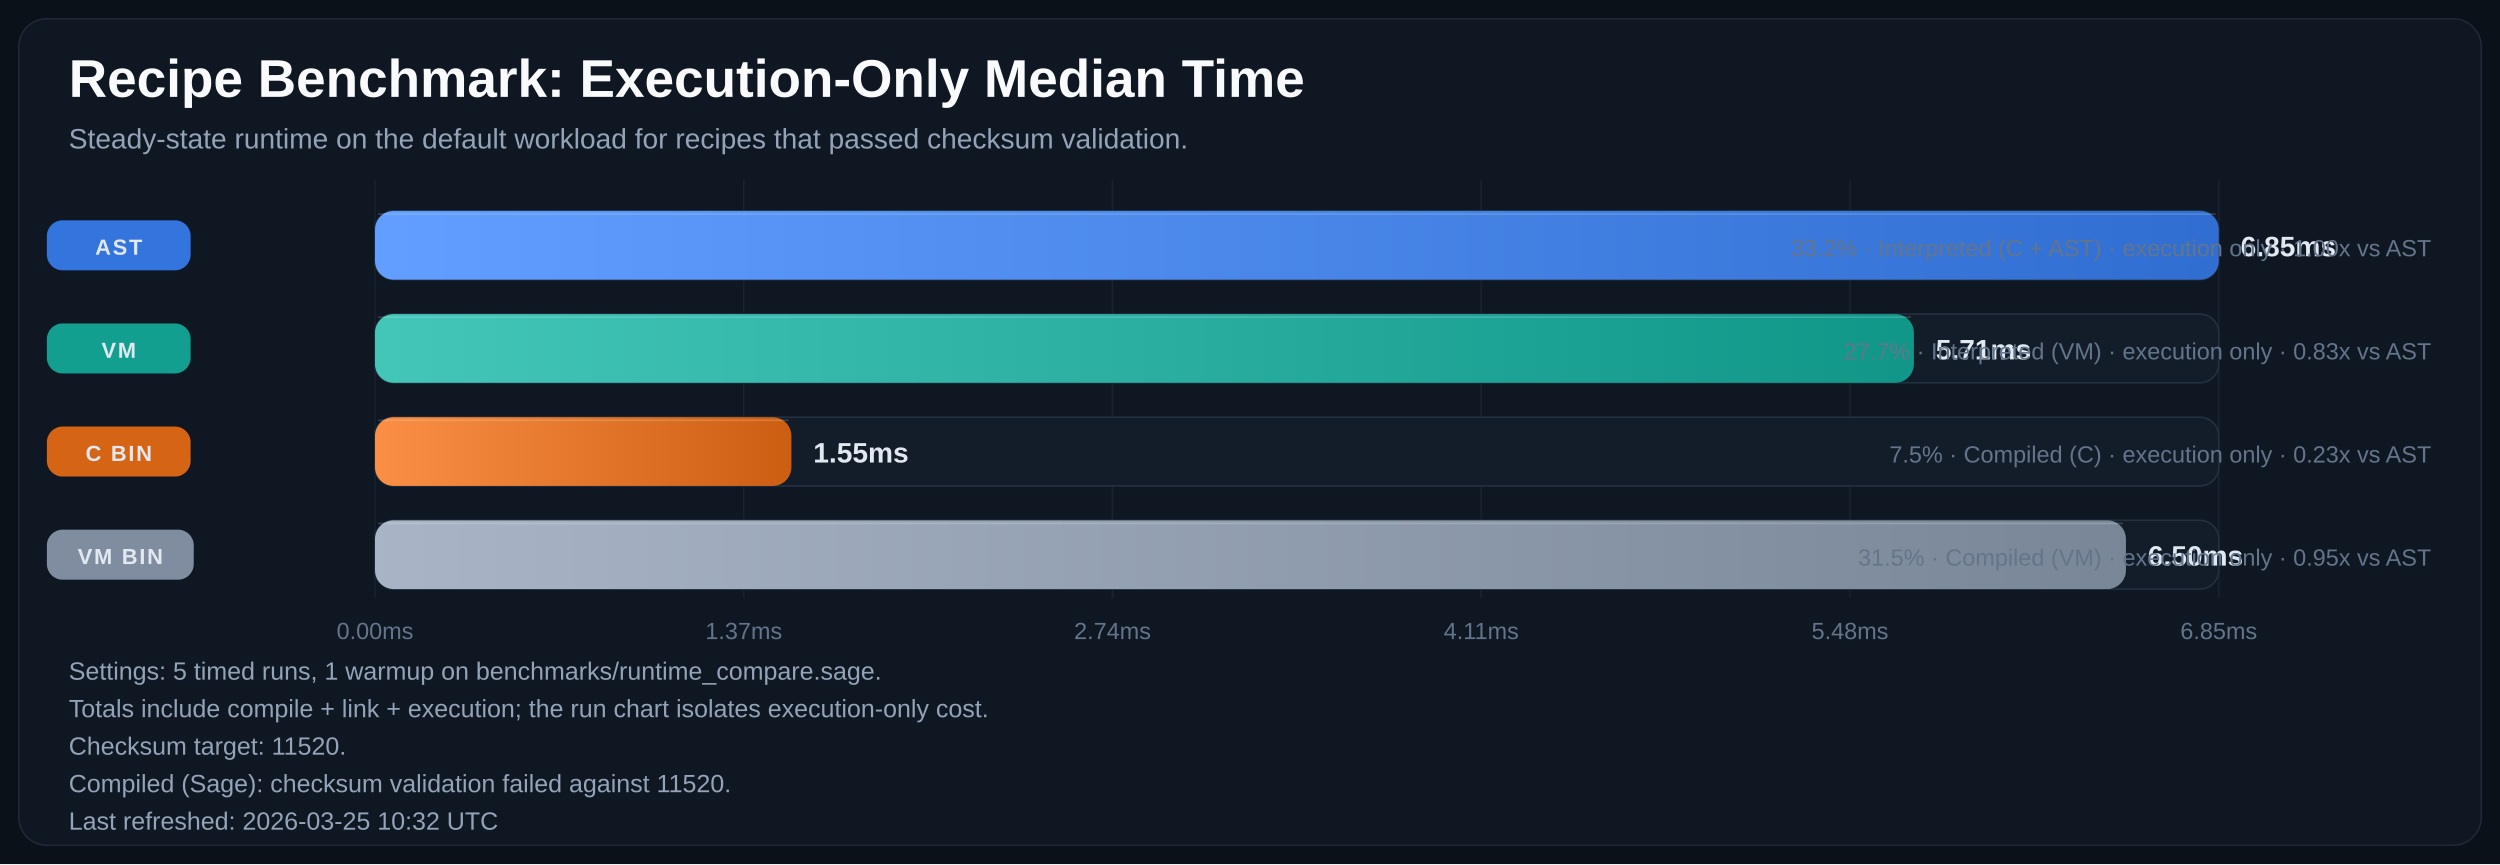
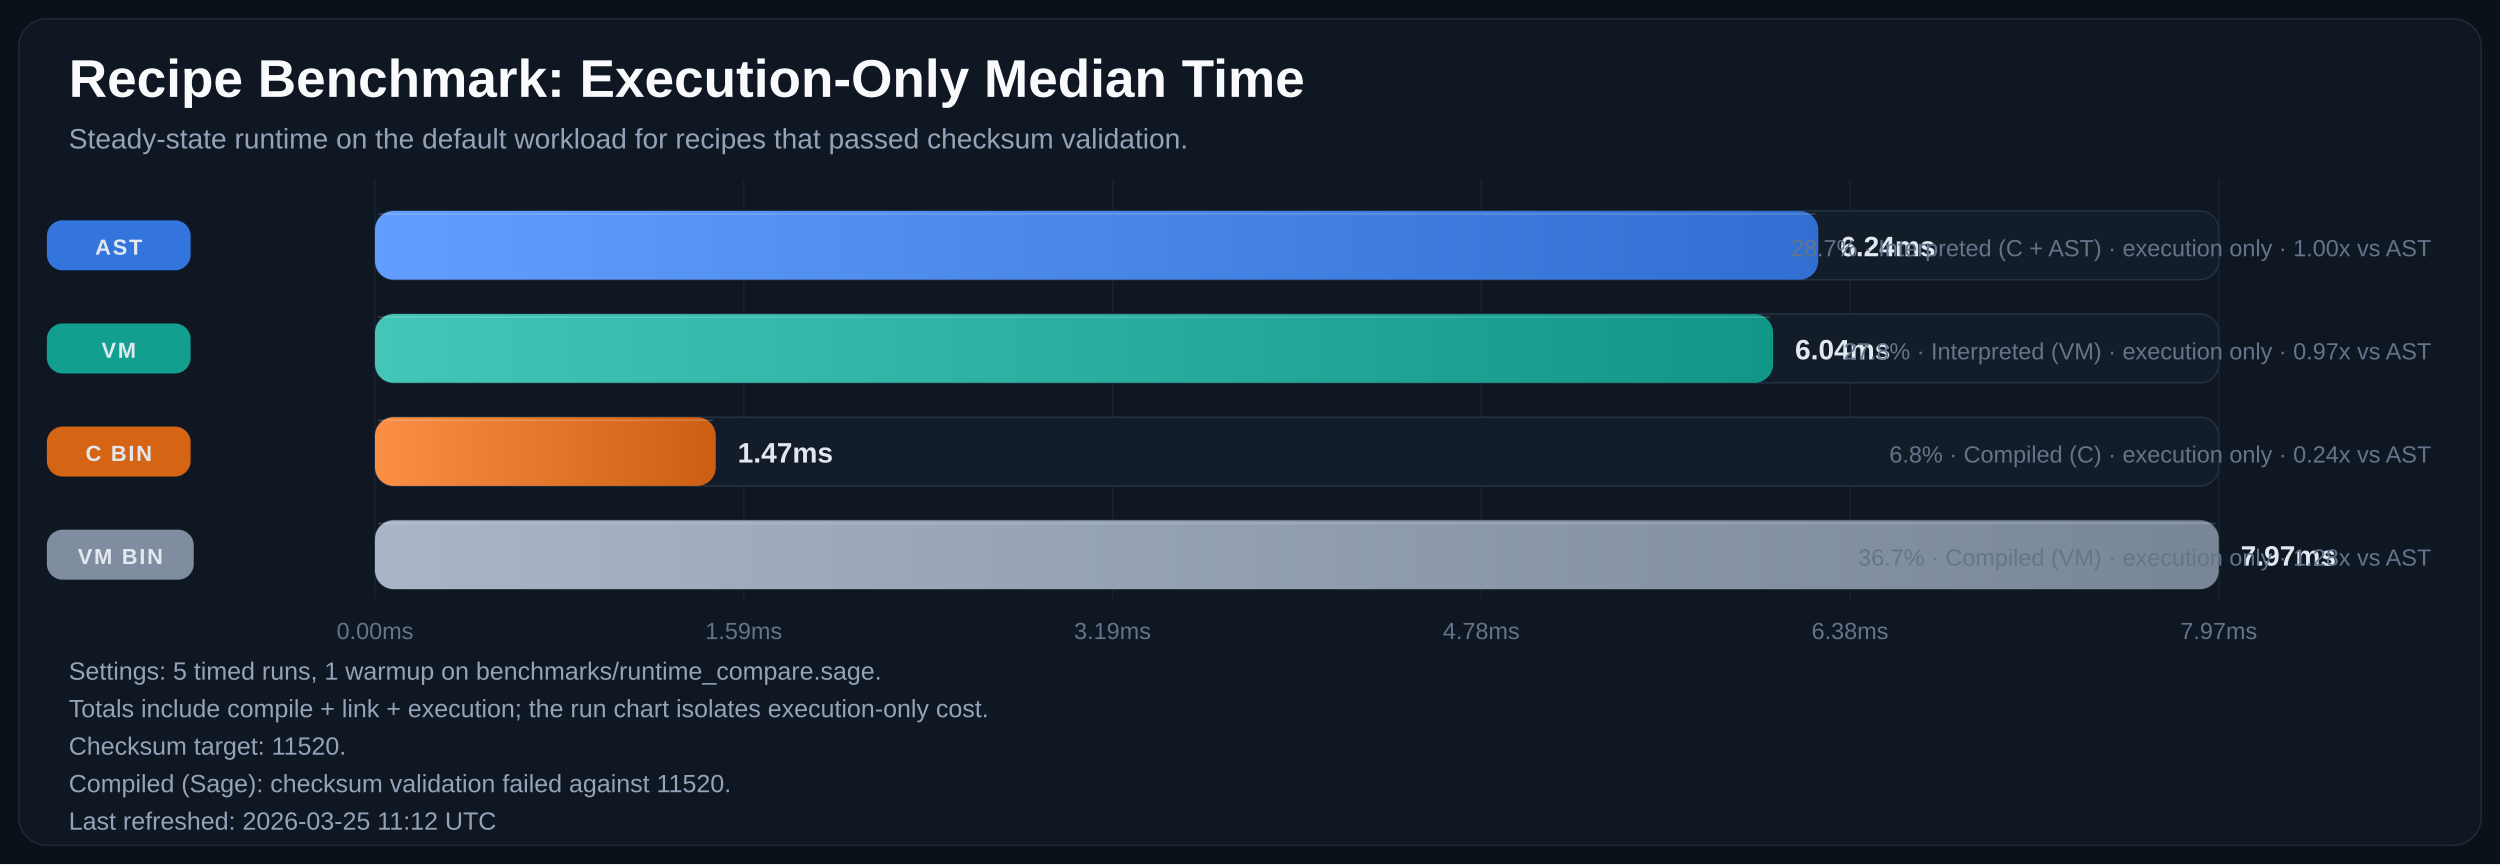
<svg xmlns="http://www.w3.org/2000/svg" width="1600" height="553" viewBox="0 0 1600 553" role="img" aria-labelledby="title desc">
  <defs>
    <linearGradient id="bar-gradient-0" x1="0%" y1="0%" x2="100%" y2="0%">
      <stop offset="0%" stop-color="#619EFF" />
      <stop offset="100%" stop-color="#306ED1" />
    </linearGradient>
    <linearGradient id="bar-gradient-1" x1="0%" y1="0%" x2="100%" y2="0%">
      <stop offset="0%" stop-color="#43C6B8" />
      <stop offset="100%" stop-color="#109788" />
    </linearGradient>
    <linearGradient id="bar-gradient-2" x1="0%" y1="0%" x2="100%" y2="0%">
      <stop offset="0%" stop-color="#FA8F45" />
      <stop offset="100%" stop-color="#CC5E12" />
    </linearGradient>
    <linearGradient id="bar-gradient-3" x1="0%" y1="0%" x2="100%" y2="0%">
      <stop offset="0%" stop-color="#A9B5C6" />
      <stop offset="100%" stop-color="#798697" />
    </linearGradient>
  </defs>
  <rect width="100%" height="100%" fill="#0B1118" />
  <rect x="12" y="12" width="1576" height="529" rx="18" fill="#0F1722" stroke="#1F2937" />
  <text x="44" y="62" fill="#F8FAFC" font-size="34" font-family="Segoe UI, Arial, sans-serif" font-weight="700">Recipe Benchmark: Execution-Only Median Time</text>
  <text x="44" y="95" fill="#94A3B8" font-size="18" font-family="Segoe UI, Arial, sans-serif">Steady-state runtime on the default workload for recipes that passed checksum validation.</text>
  <line x1="240.0" y1="115" x2="240.0" y2="383" stroke="#182231" stroke-width="1" />
  <text x="240.0" y="409" text-anchor="middle" fill="#64748B" font-size="15" font-family="Segoe UI, Arial, sans-serif">0.00ms</text>
  <line x1="476.0" y1="115" x2="476.0" y2="383" stroke="#182231" stroke-width="1" />
-   <text x="476.0" y="409" text-anchor="middle" fill="#64748B" font-size="15" font-family="Segoe UI, Arial, sans-serif">1.37ms</text>
+   <text x="476.0" y="409" text-anchor="middle" fill="#64748B" font-size="15" font-family="Segoe UI, Arial, sans-serif">1.59ms</text>
  <line x1="712.0" y1="115" x2="712.0" y2="383" stroke="#182231" stroke-width="1" />
-   <text x="712.0" y="409" text-anchor="middle" fill="#64748B" font-size="15" font-family="Segoe UI, Arial, sans-serif">2.74ms</text>
+   <text x="712.0" y="409" text-anchor="middle" fill="#64748B" font-size="15" font-family="Segoe UI, Arial, sans-serif">3.19ms</text>
  <line x1="948.0" y1="115" x2="948.0" y2="383" stroke="#182231" stroke-width="1" />
-   <text x="948.0" y="409" text-anchor="middle" fill="#64748B" font-size="15" font-family="Segoe UI, Arial, sans-serif">4.11ms</text>
+   <text x="948.0" y="409" text-anchor="middle" fill="#64748B" font-size="15" font-family="Segoe UI, Arial, sans-serif">4.78ms</text>
  <line x1="1184.0" y1="115" x2="1184.0" y2="383" stroke="#182231" stroke-width="1" />
-   <text x="1184.0" y="409" text-anchor="middle" fill="#64748B" font-size="15" font-family="Segoe UI, Arial, sans-serif">5.48ms</text>
+   <text x="1184.0" y="409" text-anchor="middle" fill="#64748B" font-size="15" font-family="Segoe UI, Arial, sans-serif">6.38ms</text>
  <line x1="1420.0" y1="115" x2="1420.0" y2="383" stroke="#182231" stroke-width="1" />
-   <text x="1420.0" y="409" text-anchor="middle" fill="#64748B" font-size="15" font-family="Segoe UI, Arial, sans-serif">6.85ms</text>
+   <text x="1420.0" y="409" text-anchor="middle" fill="#64748B" font-size="15" font-family="Segoe UI, Arial, sans-serif">7.97ms</text>
  <rect x="30" y="141.0" width="92" height="32" rx="10" fill="#3479E6" opacity="0.95" />
  <text x="76.0" y="163.0" text-anchor="middle" fill="#E2E8F0" font-size="14" font-family="Segoe UI, Arial, sans-serif" font-weight="700" letter-spacing="1.1">AST</text>
  <rect x="240" y="135" width="1180" height="44" rx="12" fill="#131D2A" stroke="#233041" />
-   <rect x="240" y="135" width="1180.0" height="44" rx="12" fill="url(#bar-gradient-0)" />
-   <line x1="242.0" y1="137.0" x2="1418.0" y2="137.0" stroke="#F8FAFC" stroke-opacity="0.18" />
-   <text x="1434.0" y="164.0" fill="#E2E8F0" font-size="18" font-family="Segoe UI, Arial, sans-serif" font-weight="700">6.85ms</text>
-   <text x="1556" y="164.0" text-anchor="end" fill="#64748B" font-size="15" font-family="Segoe UI, Arial, sans-serif">33.2% · Interpreted (C + AST) · execution only · 1.00x vs AST</text>
+   <rect x="240" y="135" width="923.7" height="44" rx="12" fill="url(#bar-gradient-0)" />
+   <line x1="242.0" y1="137.0" x2="1161.7" y2="137.0" stroke="#F8FAFC" stroke-opacity="0.18" />
+   <text x="1177.7" y="164.0" fill="#E2E8F0" font-size="18" font-family="Segoe UI, Arial, sans-serif" font-weight="700">6.24ms</text>
+   <text x="1556" y="164.0" text-anchor="end" fill="#64748B" font-size="15" font-family="Segoe UI, Arial, sans-serif">28.7% · Interpreted (C + AST) · execution only · 1.00x vs AST</text>
  <rect x="30" y="207.0" width="92" height="32" rx="10" fill="#12A695" opacity="0.95" />
  <text x="76.0" y="229.0" text-anchor="middle" fill="#E2E8F0" font-size="14" font-family="Segoe UI, Arial, sans-serif" font-weight="700" letter-spacing="1.1">VM</text>
  <rect x="240" y="201" width="1180" height="44" rx="12" fill="#131D2A" stroke="#233041" />
-   <rect x="240" y="201" width="984.9" height="44" rx="12" fill="url(#bar-gradient-1)" />
-   <line x1="242.0" y1="203.0" x2="1222.9" y2="203.0" stroke="#F8FAFC" stroke-opacity="0.18" />
-   <text x="1238.9" y="230.0" fill="#E2E8F0" font-size="18" font-family="Segoe UI, Arial, sans-serif" font-weight="700">5.71ms</text>
-   <text x="1556" y="230.0" text-anchor="end" fill="#64748B" font-size="15" font-family="Segoe UI, Arial, sans-serif">27.7% · Interpreted (VM) · execution only · 0.83x vs AST</text>
+   <rect x="240" y="201" width="894.8" height="44" rx="12" fill="url(#bar-gradient-1)" />
+   <line x1="242.0" y1="203.0" x2="1132.8" y2="203.0" stroke="#F8FAFC" stroke-opacity="0.18" />
+   <text x="1148.8" y="230.0" fill="#E2E8F0" font-size="18" font-family="Segoe UI, Arial, sans-serif" font-weight="700">6.04ms</text>
+   <text x="1556" y="230.0" text-anchor="end" fill="#64748B" font-size="15" font-family="Segoe UI, Arial, sans-serif">27.8% · Interpreted (VM) · execution only · 0.97x vs AST</text>
  <rect x="30" y="273.0" width="92" height="32" rx="10" fill="#E06814" opacity="0.95" />
  <text x="76.0" y="295.0" text-anchor="middle" fill="#E2E8F0" font-size="14" font-family="Segoe UI, Arial, sans-serif" font-weight="700" letter-spacing="1.1">C BIN</text>
  <rect x="240" y="267" width="1180" height="44" rx="12" fill="#131D2A" stroke="#233041" />
-   <rect x="240" y="267" width="266.5" height="44" rx="12" fill="url(#bar-gradient-2)" />
-   <line x1="242.0" y1="269.0" x2="504.5" y2="269.0" stroke="#F8FAFC" stroke-opacity="0.18" />
-   <text x="520.5" y="296.0" fill="#E2E8F0" font-size="18" font-family="Segoe UI, Arial, sans-serif" font-weight="700">1.55ms</text>
-   <text x="1556" y="296.0" text-anchor="end" fill="#64748B" font-size="15" font-family="Segoe UI, Arial, sans-serif">7.5% · Compiled (C) · execution only · 0.23x vs AST</text>
+   <rect x="240" y="267" width="218.1" height="44" rx="12" fill="url(#bar-gradient-2)" />
+   <line x1="242.0" y1="269.0" x2="456.1" y2="269.0" stroke="#F8FAFC" stroke-opacity="0.18" />
+   <text x="472.1" y="296.0" fill="#E2E8F0" font-size="18" font-family="Segoe UI, Arial, sans-serif" font-weight="700">1.47ms</text>
+   <text x="1556" y="296.0" text-anchor="end" fill="#64748B" font-size="15" font-family="Segoe UI, Arial, sans-serif">6.8% · Compiled (C) · execution only · 0.24x vs AST</text>
  <rect x="30" y="339.0" width="94" height="32" rx="10" fill="#8593A6" opacity="0.95" />
  <text x="77.0" y="361.0" text-anchor="middle" fill="#E2E8F0" font-size="14" font-family="Segoe UI, Arial, sans-serif" font-weight="700" letter-spacing="1.1">VM BIN</text>
  <rect x="240" y="333" width="1180" height="44" rx="12" fill="#131D2A" stroke="#233041" />
-   <rect x="240" y="333" width="1120.6" height="44" rx="12" fill="url(#bar-gradient-3)" />
-   <line x1="242.0" y1="335.0" x2="1358.6" y2="335.0" stroke="#F8FAFC" stroke-opacity="0.18" />
-   <text x="1374.6" y="362.0" fill="#E2E8F0" font-size="18" font-family="Segoe UI, Arial, sans-serif" font-weight="700">6.50ms</text>
-   <text x="1556" y="362.0" text-anchor="end" fill="#64748B" font-size="15" font-family="Segoe UI, Arial, sans-serif">31.5% · Compiled (VM) · execution only · 0.95x vs AST</text>
+   <rect x="240" y="333" width="1180.0" height="44" rx="12" fill="url(#bar-gradient-3)" />
+   <line x1="242.0" y1="335.0" x2="1418.0" y2="335.0" stroke="#F8FAFC" stroke-opacity="0.18" />
+   <text x="1434.0" y="362.0" fill="#E2E8F0" font-size="18" font-family="Segoe UI, Arial, sans-serif" font-weight="700">7.97ms</text>
+   <text x="1556" y="362.0" text-anchor="end" fill="#64748B" font-size="15" font-family="Segoe UI, Arial, sans-serif">36.7% · Compiled (VM) · execution only · 1.28x vs AST</text>
  <text x="44" y="435" fill="#94A3B8" font-size="16" font-family="Segoe UI, Arial, sans-serif">Settings: 5 timed runs, 1 warmup on benchmarks/runtime_compare.sage.</text>
  <text x="44" y="459" fill="#94A3B8" font-size="16" font-family="Segoe UI, Arial, sans-serif">Totals include compile + link + execution; the run chart isolates execution-only cost.</text>
  <text x="44" y="483" fill="#94A3B8" font-size="16" font-family="Segoe UI, Arial, sans-serif">Checksum target: 11520.</text>
  <text x="44" y="507" fill="#94A3B8" font-size="16" font-family="Segoe UI, Arial, sans-serif">Compiled (Sage): checksum validation failed against 11520.</text>
-   <text x="44" y="531" fill="#94A3B8" font-size="16" font-family="Segoe UI, Arial, sans-serif">Last refreshed: 2026-03-25 10:32 UTC</text>
+   <text x="44" y="531" fill="#94A3B8" font-size="16" font-family="Segoe UI, Arial, sans-serif">Last refreshed: 2026-03-25 11:12 UTC</text>
</svg>
